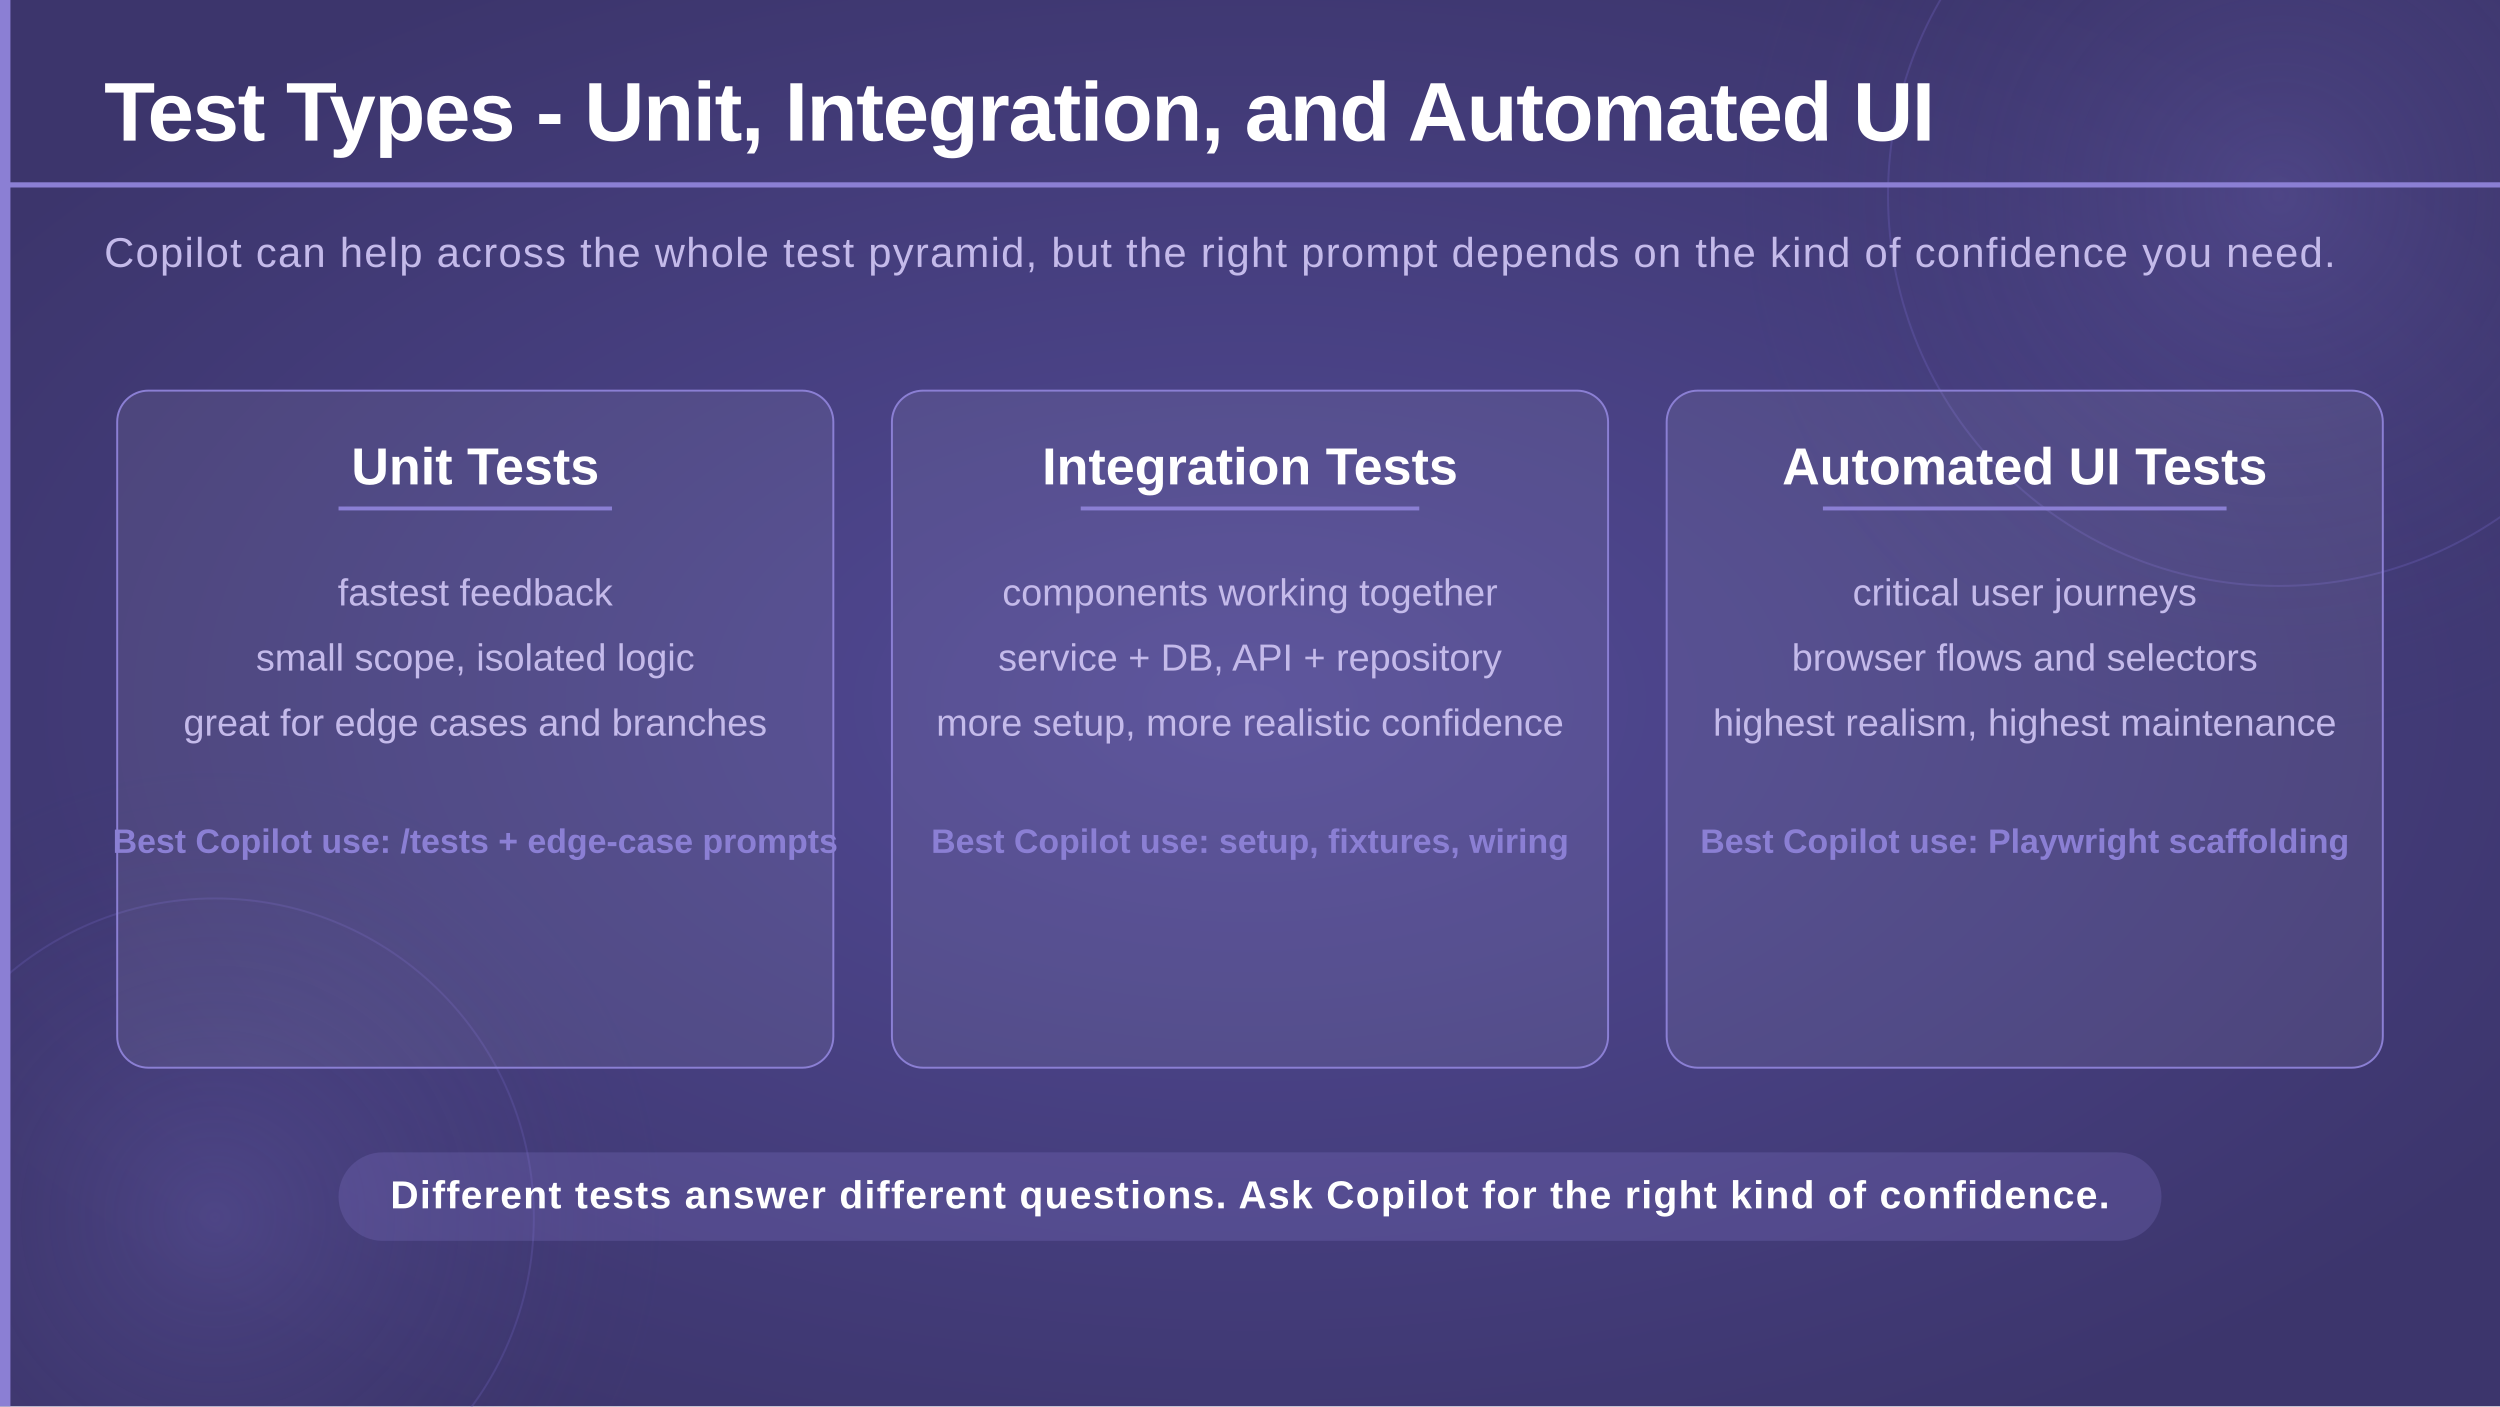
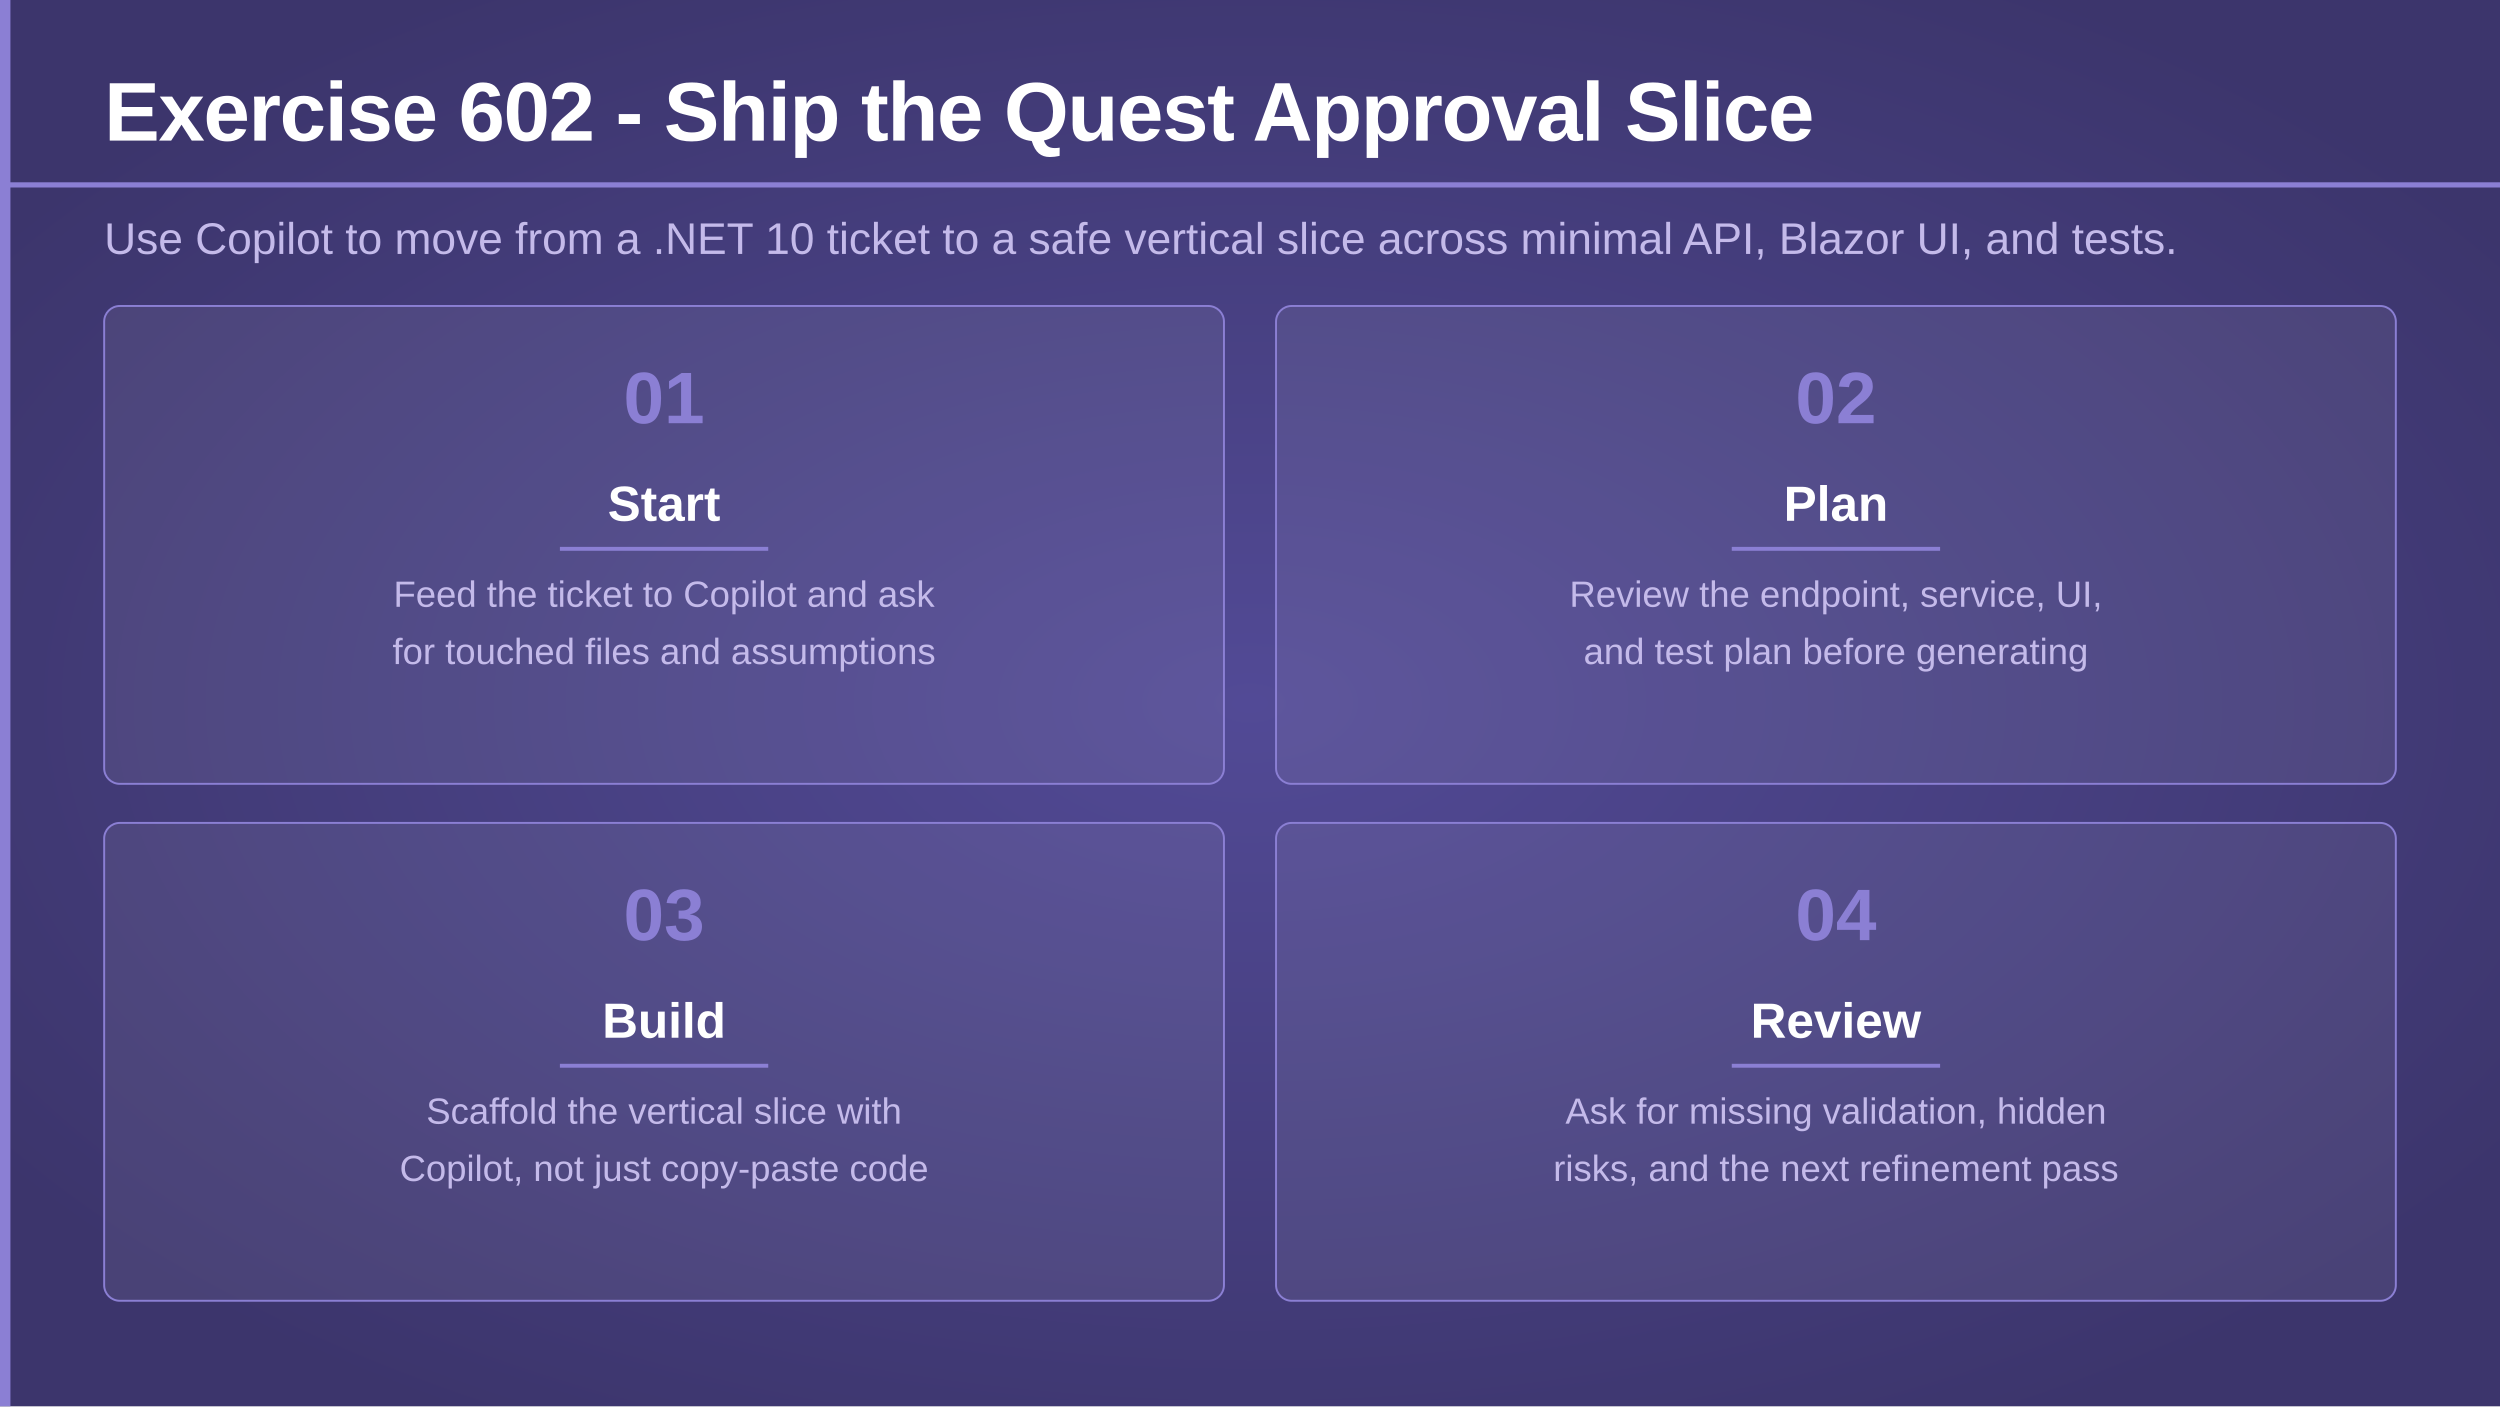
<svg xmlns="http://www.w3.org/2000/svg" viewBox="0 0 1920 1080" width="1920" height="1080">
  <defs>
    <radialGradient id="bgGlow" cx="50%" cy="50%" r="60%">
      <stop offset="0%" stop-color="#524a96" stop-opacity="1" />
      <stop offset="100%" stop-color="#3c356c" stop-opacity="1" />
    </radialGradient>
-     <radialGradient id="circleGlow" cx="50%" cy="50%" r="50%">
-       <stop offset="0%" stop-color="#7c70c8" stop-opacity="0.25" />
-       <stop offset="100%" stop-color="#3c356c" stop-opacity="0" />
-     </radialGradient>
  </defs>
  <rect width="1920" height="1080" fill="url(#bgGlow)" />
-   <circle cx="1750" cy="150" r="420" fill="url(#circleGlow)" />
-   <circle cx="1750" cy="150" r="300" fill="none" stroke="#6a5fb8" stroke-width="1.5" opacity="0.35" />
-   <circle cx="165" cy="935" r="350" fill="url(#circleGlow)" />
-   <circle cx="165" cy="935" r="245" fill="none" stroke="#6a5fb8" stroke-width="1.5" opacity="0.3" />
  <rect x="0" y="0" width="8" height="1080" fill="#8b7fd4" />
-   <text x="80" y="108" font-family="'Segoe UI', 'Helvetica Neue', Arial, sans-serif" font-size="64" font-weight="700" fill="#ffffff" letter-spacing="-1">Test Types - Unit, Integration, and Automated UI</text>
+   <text x="80" y="108" font-family="'Segoe UI', 'Helvetica Neue', Arial, sans-serif" font-size="64" font-weight="700" fill="#ffffff" letter-spacing="-1">Exercise 602 - Ship the Quest Approval Slice</text>
  <rect x="0" y="140" width="1920" height="4" fill="#8b7fd4" />
-   <text x="80" y="205" font-family="'Segoe UI', 'Helvetica Neue', Arial, sans-serif" font-size="32" font-weight="300" fill="#c4baea" letter-spacing="1">Copilot can help across the whole test pyramid, but the right prompt depends on the kind of confidence you need.</text>
-   <rect x="90" y="300" width="550" height="520" rx="24" fill="#ffffff" fill-opacity="0.07" stroke="#8b7fd4" stroke-width="1.5" />
-   <text x="365" y="372" text-anchor="middle" font-family="'Segoe UI', 'Helvetica Neue', Arial, sans-serif" font-size="40" font-weight="700" fill="#ffffff">Unit Tests</text>
-   <rect x="260" y="389" width="210" height="3" fill="#8b7fd4" />
-   <text x="365" y="465" text-anchor="middle" font-family="'Segoe UI', 'Helvetica Neue', Arial, sans-serif" font-size="29" font-weight="300" fill="#c4baea">fastest feedback</text>
-   <text x="365" y="515" text-anchor="middle" font-family="'Segoe UI', 'Helvetica Neue', Arial, sans-serif" font-size="29" font-weight="300" fill="#c4baea">small scope, isolated logic</text>
-   <text x="365" y="565" text-anchor="middle" font-family="'Segoe UI', 'Helvetica Neue', Arial, sans-serif" font-size="29" font-weight="300" fill="#c4baea">great for edge cases and branches</text>
-   <text x="365" y="655" text-anchor="middle" font-family="'Segoe UI', 'Helvetica Neue', Arial, sans-serif" font-size="26" font-weight="700" fill="#8b7fd4">Best Copilot use: /tests + edge-case prompts</text>
-   <rect x="685" y="300" width="550" height="520" rx="24" fill="#ffffff" fill-opacity="0.07" stroke="#8b7fd4" stroke-width="1.5" />
-   <text x="960" y="372" text-anchor="middle" font-family="'Segoe UI', 'Helvetica Neue', Arial, sans-serif" font-size="40" font-weight="700" fill="#ffffff">Integration Tests</text>
-   <rect x="830" y="389" width="260" height="3" fill="#8b7fd4" />
-   <text x="960" y="465" text-anchor="middle" font-family="'Segoe UI', 'Helvetica Neue', Arial, sans-serif" font-size="29" font-weight="300" fill="#c4baea">components working together</text>
-   <text x="960" y="515" text-anchor="middle" font-family="'Segoe UI', 'Helvetica Neue', Arial, sans-serif" font-size="29" font-weight="300" fill="#c4baea">service + DB, API + repository</text>
-   <text x="960" y="565" text-anchor="middle" font-family="'Segoe UI', 'Helvetica Neue', Arial, sans-serif" font-size="29" font-weight="300" fill="#c4baea">more setup, more realistic confidence</text>
-   <text x="960" y="655" text-anchor="middle" font-family="'Segoe UI', 'Helvetica Neue', Arial, sans-serif" font-size="26" font-weight="700" fill="#8b7fd4">Best Copilot use: setup, fixtures, wiring</text>
-   <rect x="1280" y="300" width="550" height="520" rx="24" fill="#ffffff" fill-opacity="0.07" stroke="#8b7fd4" stroke-width="1.5" />
-   <text x="1555" y="372" text-anchor="middle" font-family="'Segoe UI', 'Helvetica Neue', Arial, sans-serif" font-size="40" font-weight="700" fill="#ffffff">Automated UI Tests</text>
-   <rect x="1400" y="389" width="310" height="3" fill="#8b7fd4" />
-   <text x="1555" y="465" text-anchor="middle" font-family="'Segoe UI', 'Helvetica Neue', Arial, sans-serif" font-size="29" font-weight="300" fill="#c4baea">critical user journeys</text>
-   <text x="1555" y="515" text-anchor="middle" font-family="'Segoe UI', 'Helvetica Neue', Arial, sans-serif" font-size="29" font-weight="300" fill="#c4baea">browser flows and selectors</text>
-   <text x="1555" y="565" text-anchor="middle" font-family="'Segoe UI', 'Helvetica Neue', Arial, sans-serif" font-size="29" font-weight="300" fill="#c4baea">highest realism, highest maintenance</text>
-   <text x="1555" y="655" text-anchor="middle" font-family="'Segoe UI', 'Helvetica Neue', Arial, sans-serif" font-size="26" font-weight="700" fill="#8b7fd4">Best Copilot use: Playwright scaffolding</text>
-   <rect x="260" y="885" width="1400" height="68" rx="34" fill="#8b7fd4" opacity="0.22" />
-   <text x="960" y="928" text-anchor="middle" font-family="'Segoe UI', 'Helvetica Neue', Arial, sans-serif" font-size="30" font-weight="600" fill="#ffffff" letter-spacing="1">Different tests answer different questions. Ask Copilot for the right kind of confidence.</text>
+   <text x="80" y="195" font-family="'Segoe UI', 'Helvetica Neue', Arial, sans-serif" font-size="34" font-weight="300" fill="#c4baea">Use Copilot to move from a .NET 10 ticket to a safe vertical slice across minimal API, Blazor UI, and tests.</text>
+   <rect x="80" y="235" width="860" height="367" rx="12" fill="#ffffff" fill-opacity="0.07" stroke="#8b7fd4" stroke-width="1.5" />
+   <text x="510" y="325" text-anchor="middle" font-family="'Segoe UI', 'Helvetica Neue', Arial, sans-serif" font-size="56" font-weight="700" fill="#8b7fd4">01</text>
+   <text x="510" y="400" text-anchor="middle" font-family="'Segoe UI', 'Helvetica Neue', Arial, sans-serif" font-size="38" font-weight="600" fill="#ffffff">Start</text>
+   <rect x="430" y="420" width="160" height="3" fill="#8b7fd4" />
+   <text x="510" y="466" text-anchor="middle" font-family="'Segoe UI', 'Helvetica Neue', Arial, sans-serif" font-size="28" font-weight="300" fill="#c4baea">Feed the ticket to Copilot and ask</text>
+   <text x="510" y="510" text-anchor="middle" font-family="'Segoe UI', 'Helvetica Neue', Arial, sans-serif" font-size="28" font-weight="300" fill="#c4baea">for touched files and assumptions</text>
+   <rect x="980" y="235" width="860" height="367" rx="12" fill="#ffffff" fill-opacity="0.07" stroke="#8b7fd4" stroke-width="1.5" />
+   <text x="1410" y="325" text-anchor="middle" font-family="'Segoe UI', 'Helvetica Neue', Arial, sans-serif" font-size="56" font-weight="700" fill="#8b7fd4">02</text>
+   <text x="1410" y="400" text-anchor="middle" font-family="'Segoe UI', 'Helvetica Neue', Arial, sans-serif" font-size="38" font-weight="600" fill="#ffffff">Plan</text>
+   <rect x="1330" y="420" width="160" height="3" fill="#8b7fd4" />
+   <text x="1410" y="466" text-anchor="middle" font-family="'Segoe UI', 'Helvetica Neue', Arial, sans-serif" font-size="28" font-weight="300" fill="#c4baea">Review the endpoint, service, UI,</text>
+   <text x="1410" y="510" text-anchor="middle" font-family="'Segoe UI', 'Helvetica Neue', Arial, sans-serif" font-size="28" font-weight="300" fill="#c4baea">and test plan before generating</text>
+   <rect x="80" y="632" width="860" height="367" rx="12" fill="#ffffff" fill-opacity="0.07" stroke="#8b7fd4" stroke-width="1.5" />
+   <text x="510" y="722" text-anchor="middle" font-family="'Segoe UI', 'Helvetica Neue', Arial, sans-serif" font-size="56" font-weight="700" fill="#8b7fd4">03</text>
+   <text x="510" y="797" text-anchor="middle" font-family="'Segoe UI', 'Helvetica Neue', Arial, sans-serif" font-size="38" font-weight="600" fill="#ffffff">Build</text>
+   <rect x="430" y="817" width="160" height="3" fill="#8b7fd4" />
+   <text x="510" y="863" text-anchor="middle" font-family="'Segoe UI', 'Helvetica Neue', Arial, sans-serif" font-size="28" font-weight="300" fill="#c4baea">Scaffold the vertical slice with</text>
+   <text x="510" y="907" text-anchor="middle" font-family="'Segoe UI', 'Helvetica Neue', Arial, sans-serif" font-size="28" font-weight="300" fill="#c4baea">Copilot, not just copy-paste code</text>
+   <rect x="980" y="632" width="860" height="367" rx="12" fill="#ffffff" fill-opacity="0.07" stroke="#8b7fd4" stroke-width="1.5" />
+   <text x="1410" y="722" text-anchor="middle" font-family="'Segoe UI', 'Helvetica Neue', Arial, sans-serif" font-size="56" font-weight="700" fill="#8b7fd4">04</text>
+   <text x="1410" y="797" text-anchor="middle" font-family="'Segoe UI', 'Helvetica Neue', Arial, sans-serif" font-size="38" font-weight="600" fill="#ffffff">Review</text>
+   <rect x="1330" y="817" width="160" height="3" fill="#8b7fd4" />
+   <text x="1410" y="863" text-anchor="middle" font-family="'Segoe UI', 'Helvetica Neue', Arial, sans-serif" font-size="28" font-weight="300" fill="#c4baea">Ask for missing validation, hidden</text>
+   <text x="1410" y="907" text-anchor="middle" font-family="'Segoe UI', 'Helvetica Neue', Arial, sans-serif" font-size="28" font-weight="300" fill="#c4baea">risks, and the next refinement pass</text>
</svg>
